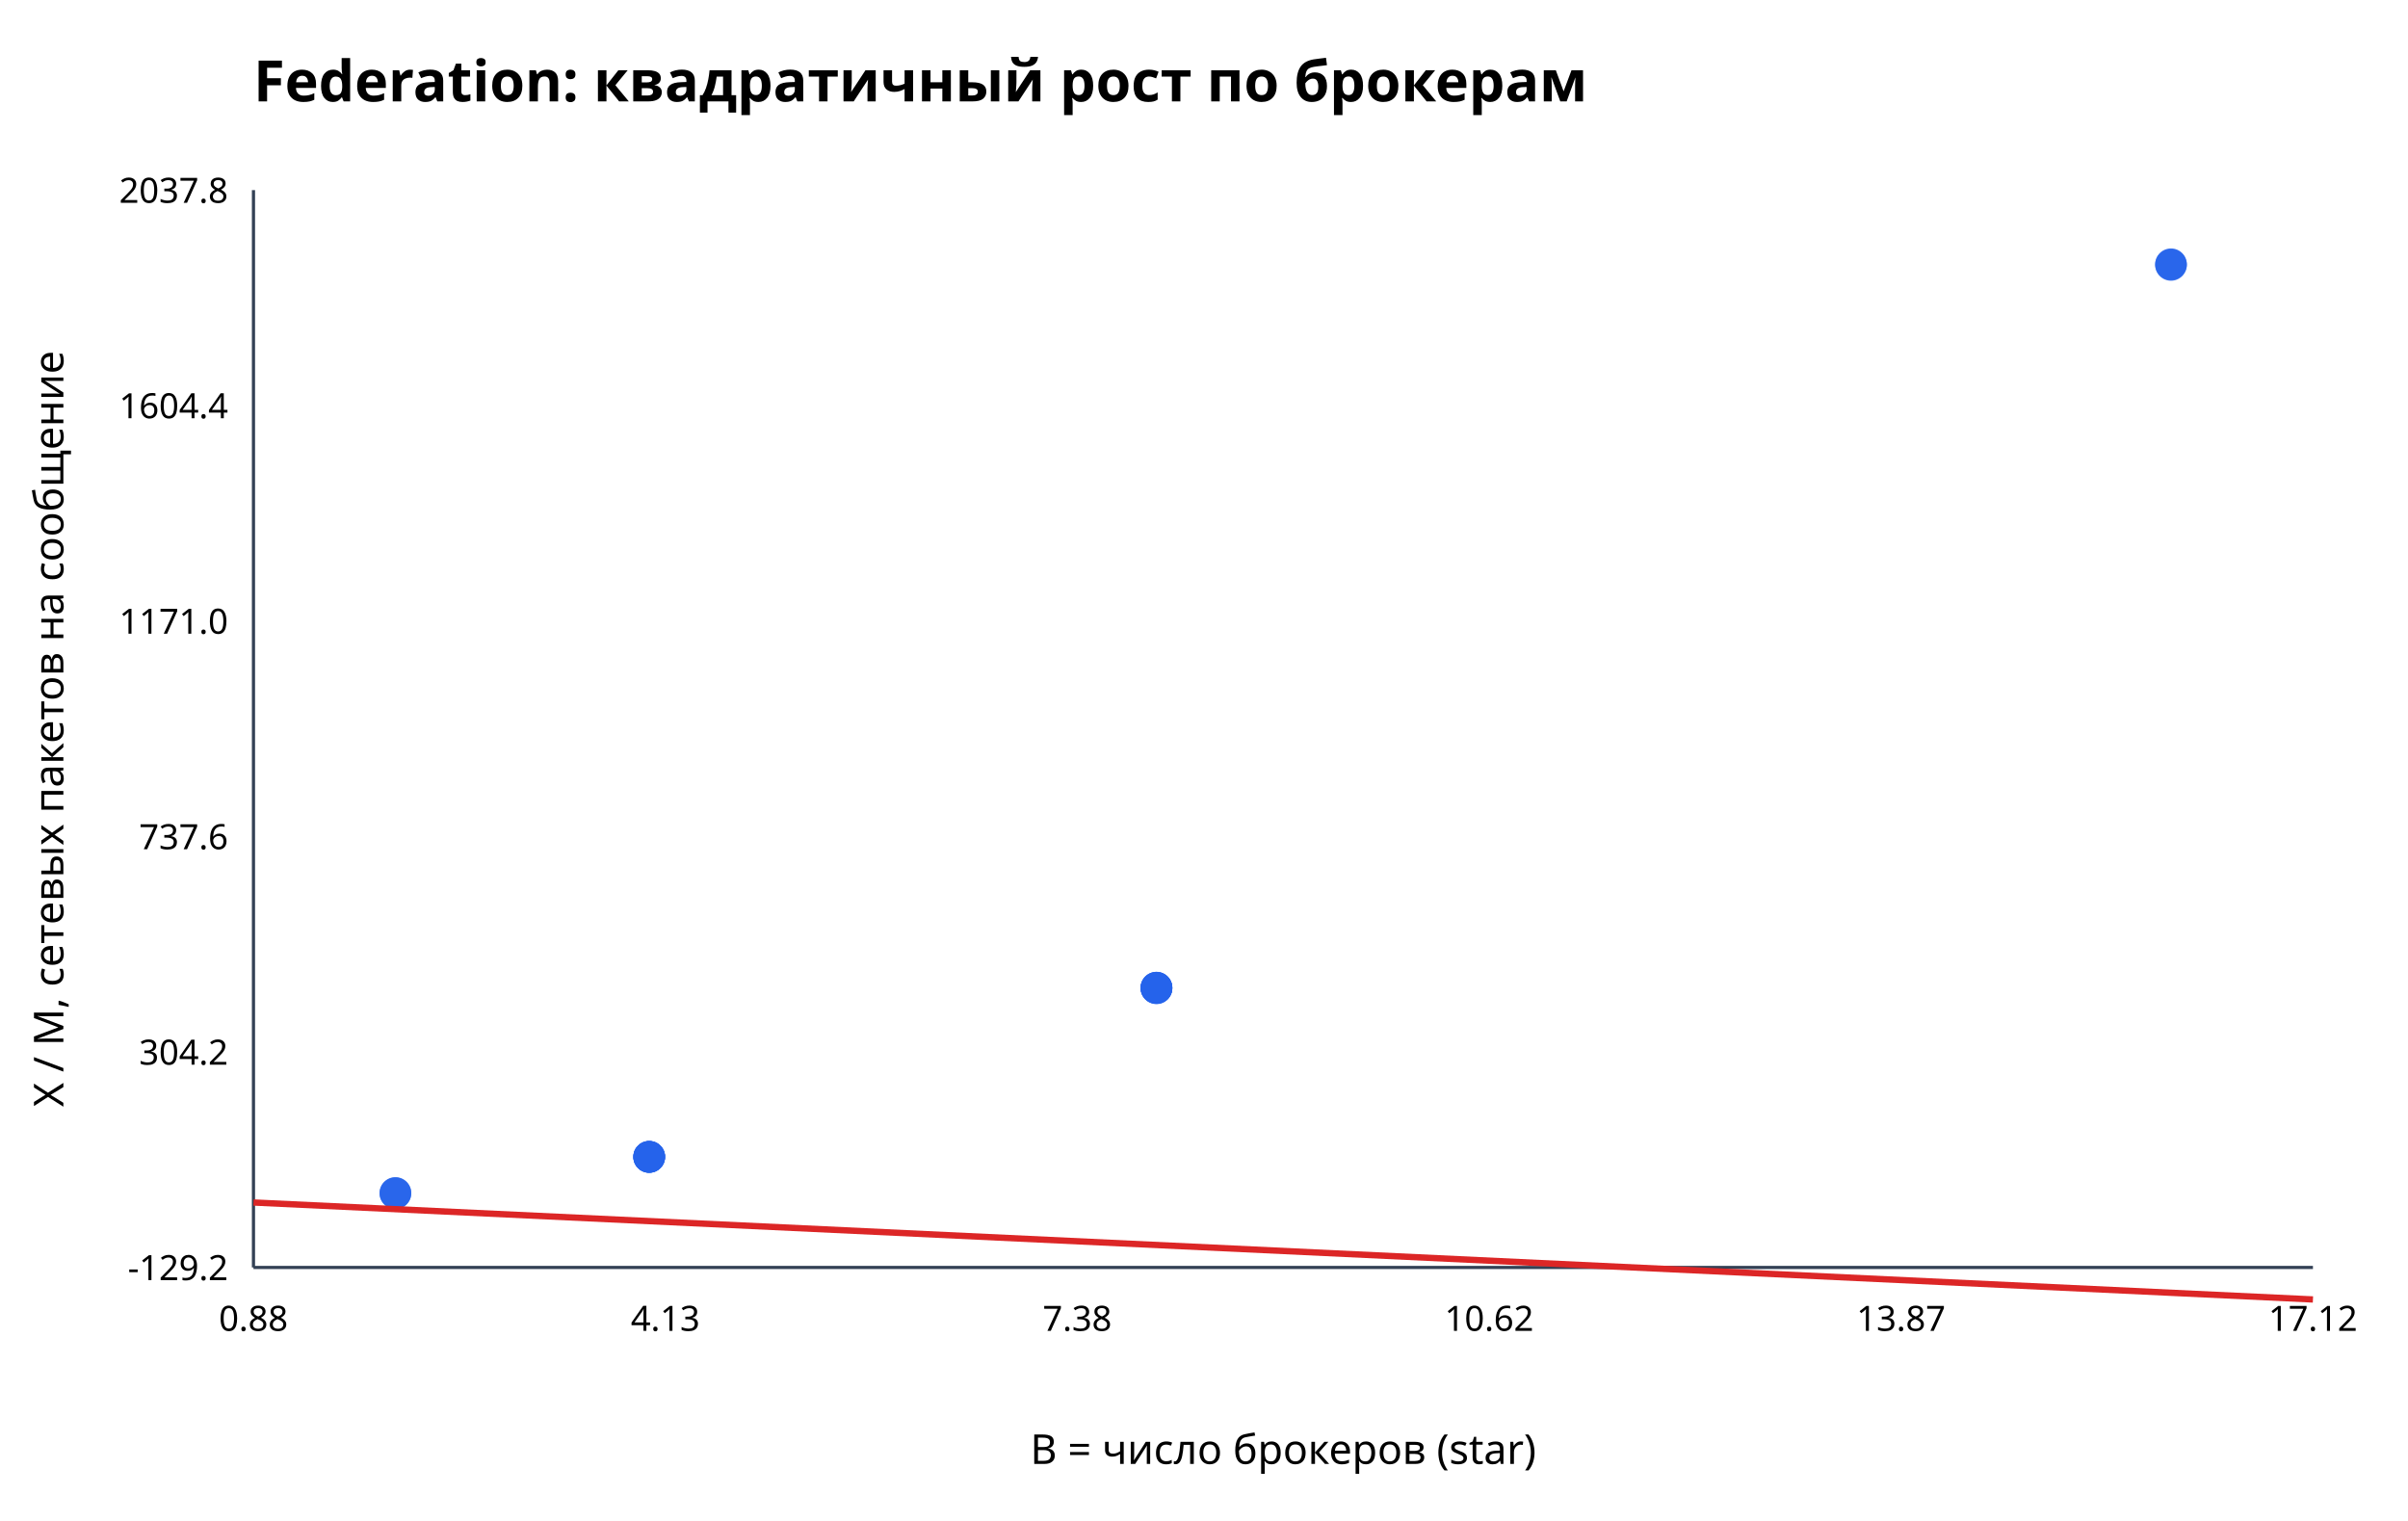
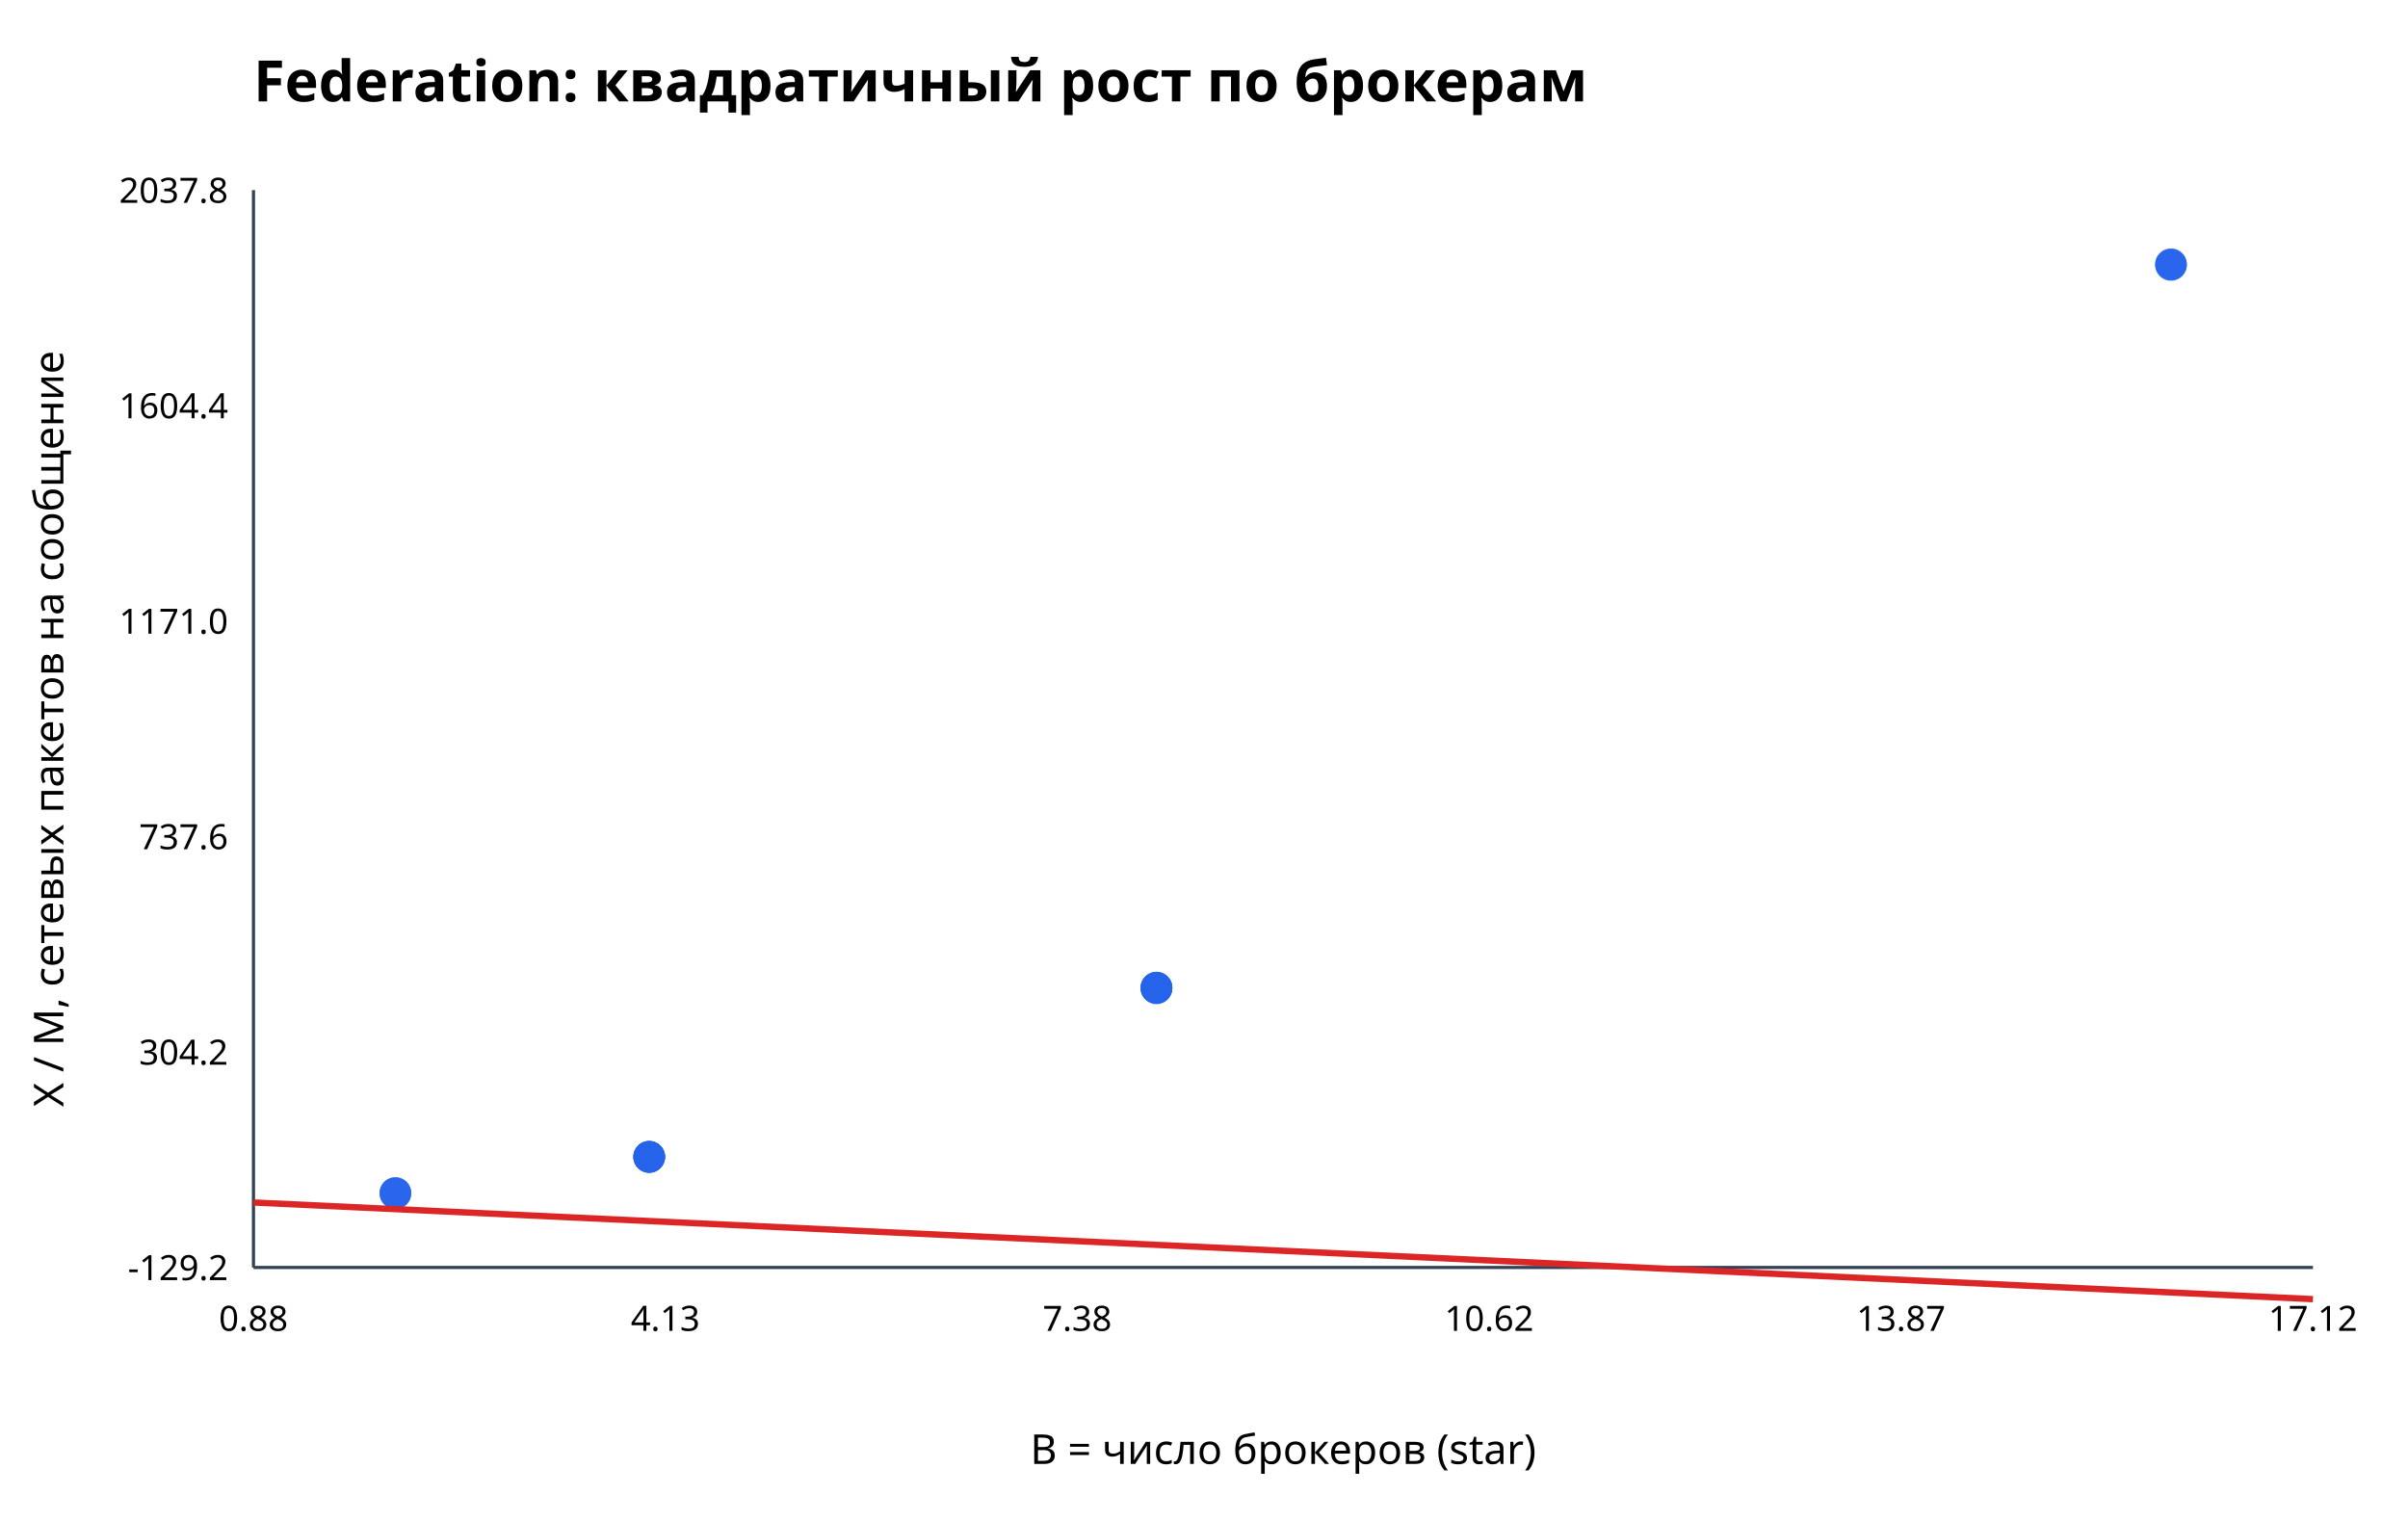
<svg xmlns="http://www.w3.org/2000/svg" width="760" height="480">
  <rect width="100%" height="100%" fill="#fff" />
  <text x="80" y="32" font-family="sans-serif" font-size="18" font-weight="700">Federation: квадратичный рост по брокерам</text>
  <line x1="80" y1="400" x2="730" y2="400" stroke="#334155" />
  <line x1="80" y1="60" x2="80" y2="400" stroke="#334155" />
  <text x="80.0" y="420" font-family="sans-serif" font-size="11" text-anchor="middle">0.88</text>
  <text x="210.0" y="420" font-family="sans-serif" font-size="11" text-anchor="middle">4.13</text>
  <text x="340.0" y="420" font-family="sans-serif" font-size="11" text-anchor="middle">7.38</text>
  <text x="470.0" y="420" font-family="sans-serif" font-size="11" text-anchor="middle">10.62</text>
  <text x="600.0" y="420" font-family="sans-serif" font-size="11" text-anchor="middle">13.87</text>
  <text x="730.0" y="420" font-family="sans-serif" font-size="11" text-anchor="middle">17.12</text>
  <text x="72" y="404.0" font-family="sans-serif" font-size="11" text-anchor="end">-129.2</text>
  <text x="72" y="336.0" font-family="sans-serif" font-size="11" text-anchor="end">304.2</text>
  <text x="72" y="268.0" font-family="sans-serif" font-size="11" text-anchor="end">737.6</text>
  <text x="72" y="200.0" font-family="sans-serif" font-size="11" text-anchor="end">1171.0</text>
  <text x="72" y="132.0" font-family="sans-serif" font-size="11" text-anchor="end">1604.4</text>
  <text x="72" y="64.0" font-family="sans-serif" font-size="11" text-anchor="end">2037.8</text>
  <circle cx="124.8" cy="376.5" r="5" fill="#2563eb" opacity=".85" />
  <circle cx="204.9" cy="365.1" r="5" fill="#2563eb" opacity=".85" />
  <circle cx="365.0" cy="311.8" r="5" fill="#2563eb" opacity=".85" />
  <circle cx="685.2" cy="83.4" r="5" fill="#2563eb" opacity=".85" />
  <circle cx="204.9" cy="365.1" r="5" fill="#2563eb" opacity=".85" />
  <circle cx="204.9" cy="365.1" r="5" fill="#2563eb" opacity=".85" />
  <circle cx="204.9" cy="365.1" r="5" fill="#2563eb" opacity=".85" />
-   <circle cx="204.9" cy="365.1" r="5" fill="#2563eb" opacity=".85" />
  <circle cx="365.0" cy="311.7" r="5" fill="#2563eb" opacity=".85" />
-   <circle cx="365.0" cy="311.8" r="5" fill="#2563eb" opacity=".85" />
  <circle cx="365.0" cy="311.9" r="5" fill="#2563eb" opacity=".85" />
  <circle cx="124.8" cy="376.6" r="5" fill="#2563eb" opacity=".85" />
  <circle cx="365.0" cy="311.7" r="5" fill="#2563eb" opacity=".85" />
  <circle cx="685.2" cy="83.6" r="5" fill="#2563eb" opacity=".85" />
-   <line x1="80.0" y1="379.5" x2="730.0" y2="410.1" stroke="#dc2626" stroke-width="2" />
+   <line x1="80.0" y1="379.5" x2="730.0" y2="410.0" stroke="#dc2626" stroke-width="2" />
  <text x="405.0" y="462" font-family="sans-serif" font-size="13" text-anchor="middle">B = число брокеров (star)</text>
  <text x="20" y="230.0" font-family="sans-serif" font-size="13" text-anchor="middle" transform="rotate(-90 20 230.0)">X / M, сетевых пакетов на сообщение</text>
</svg>
